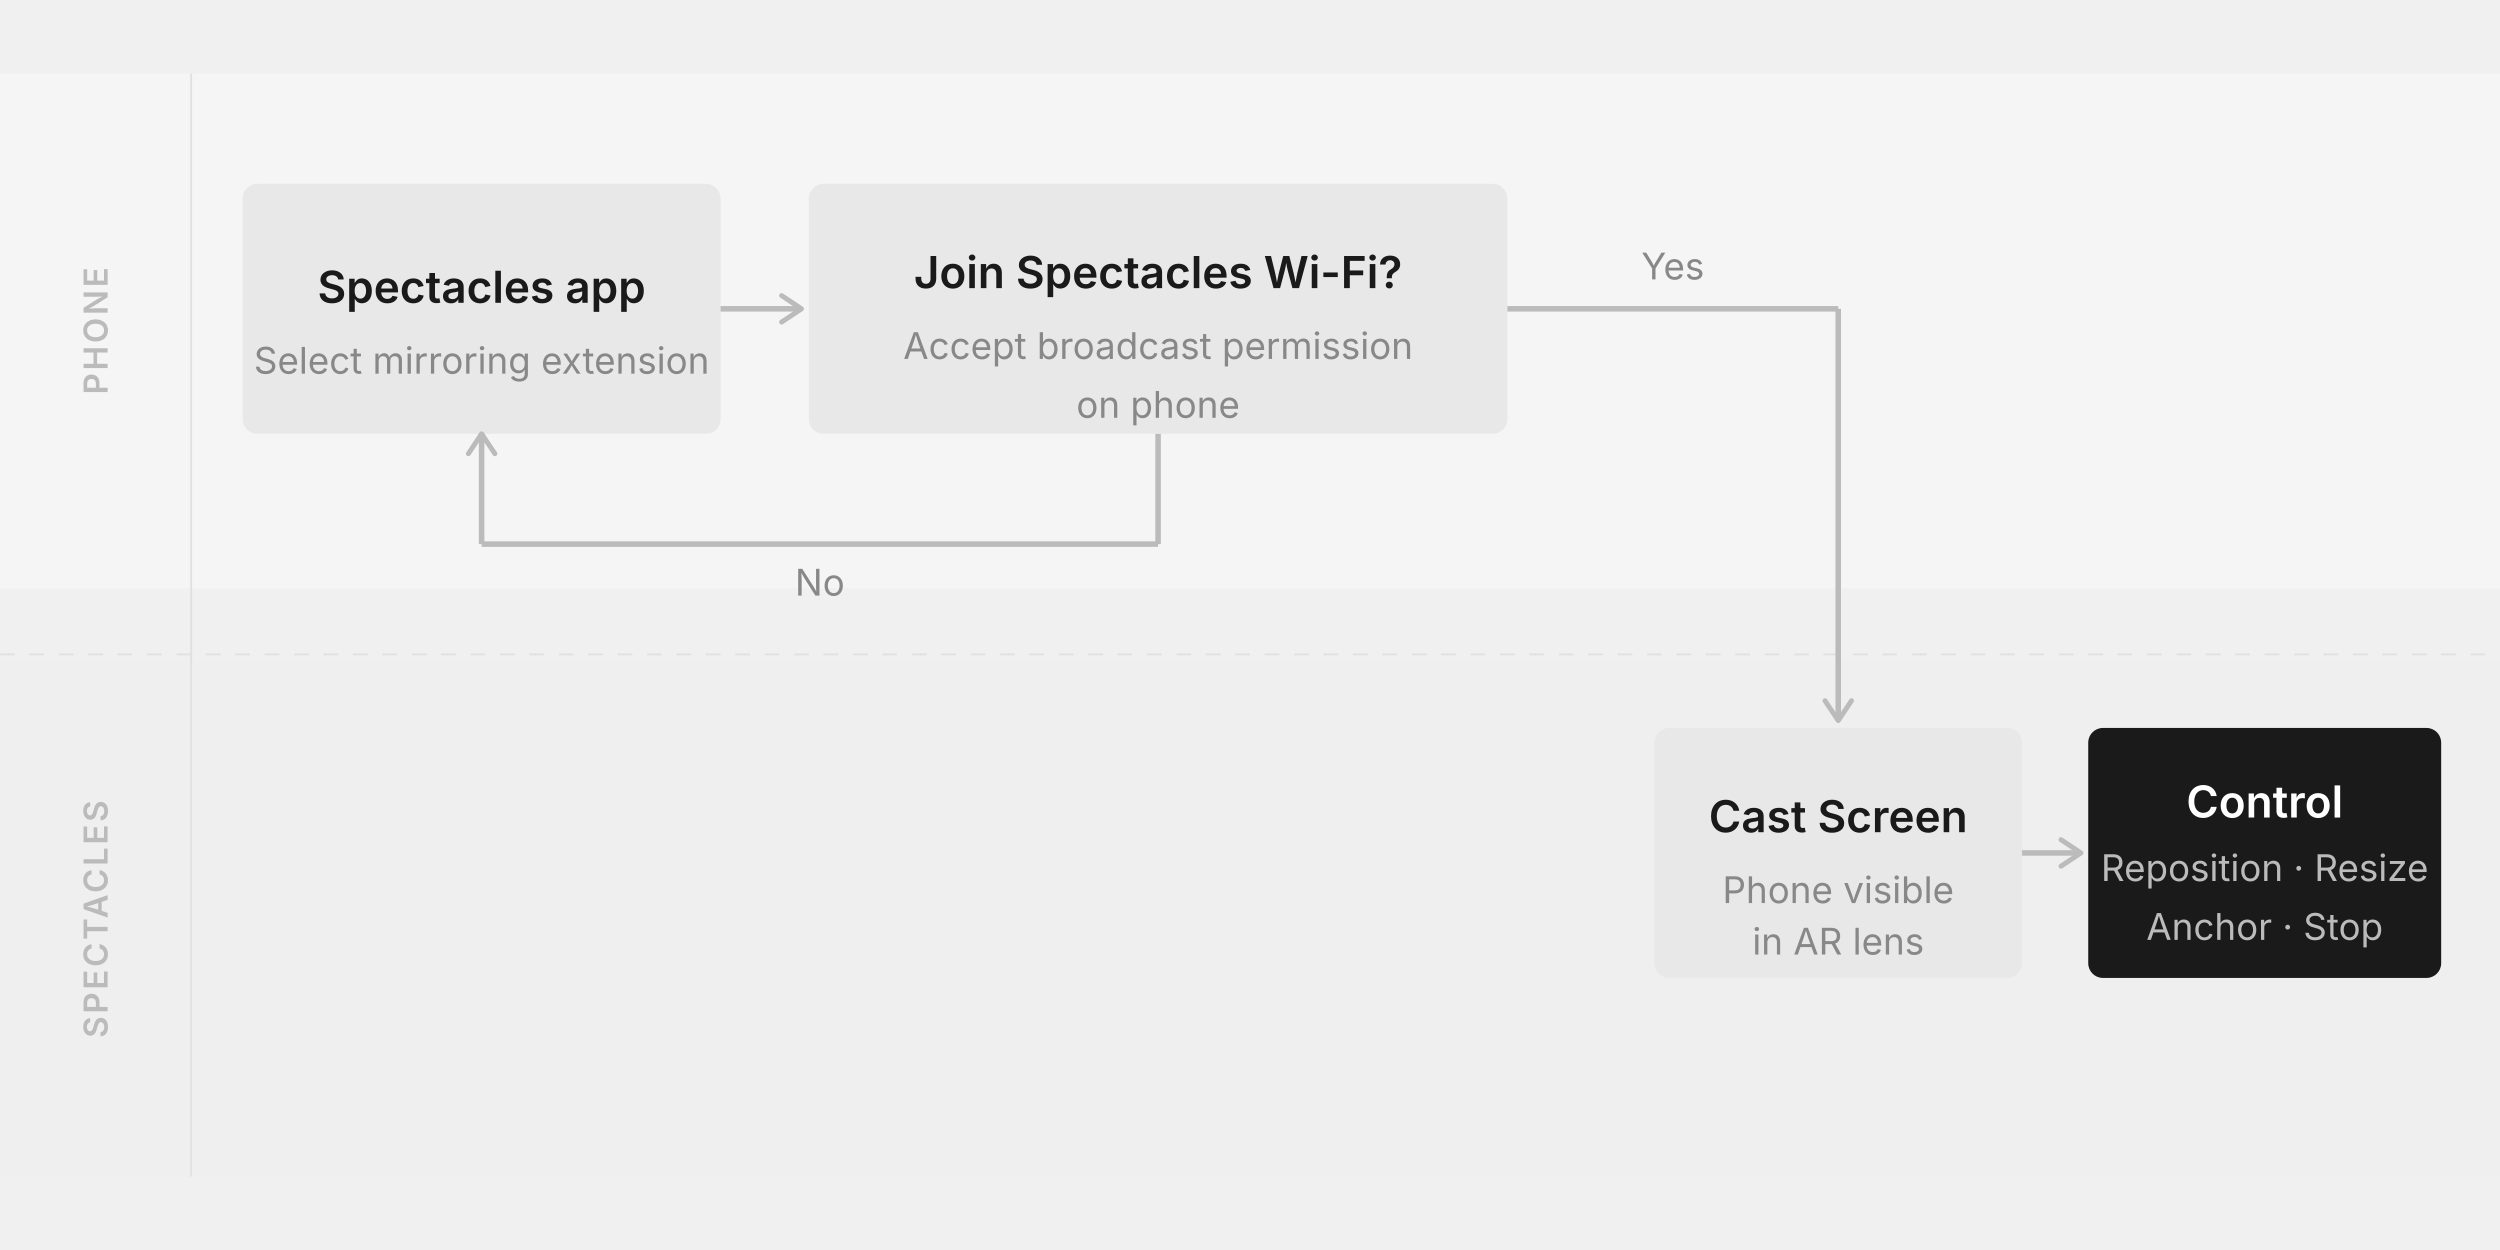
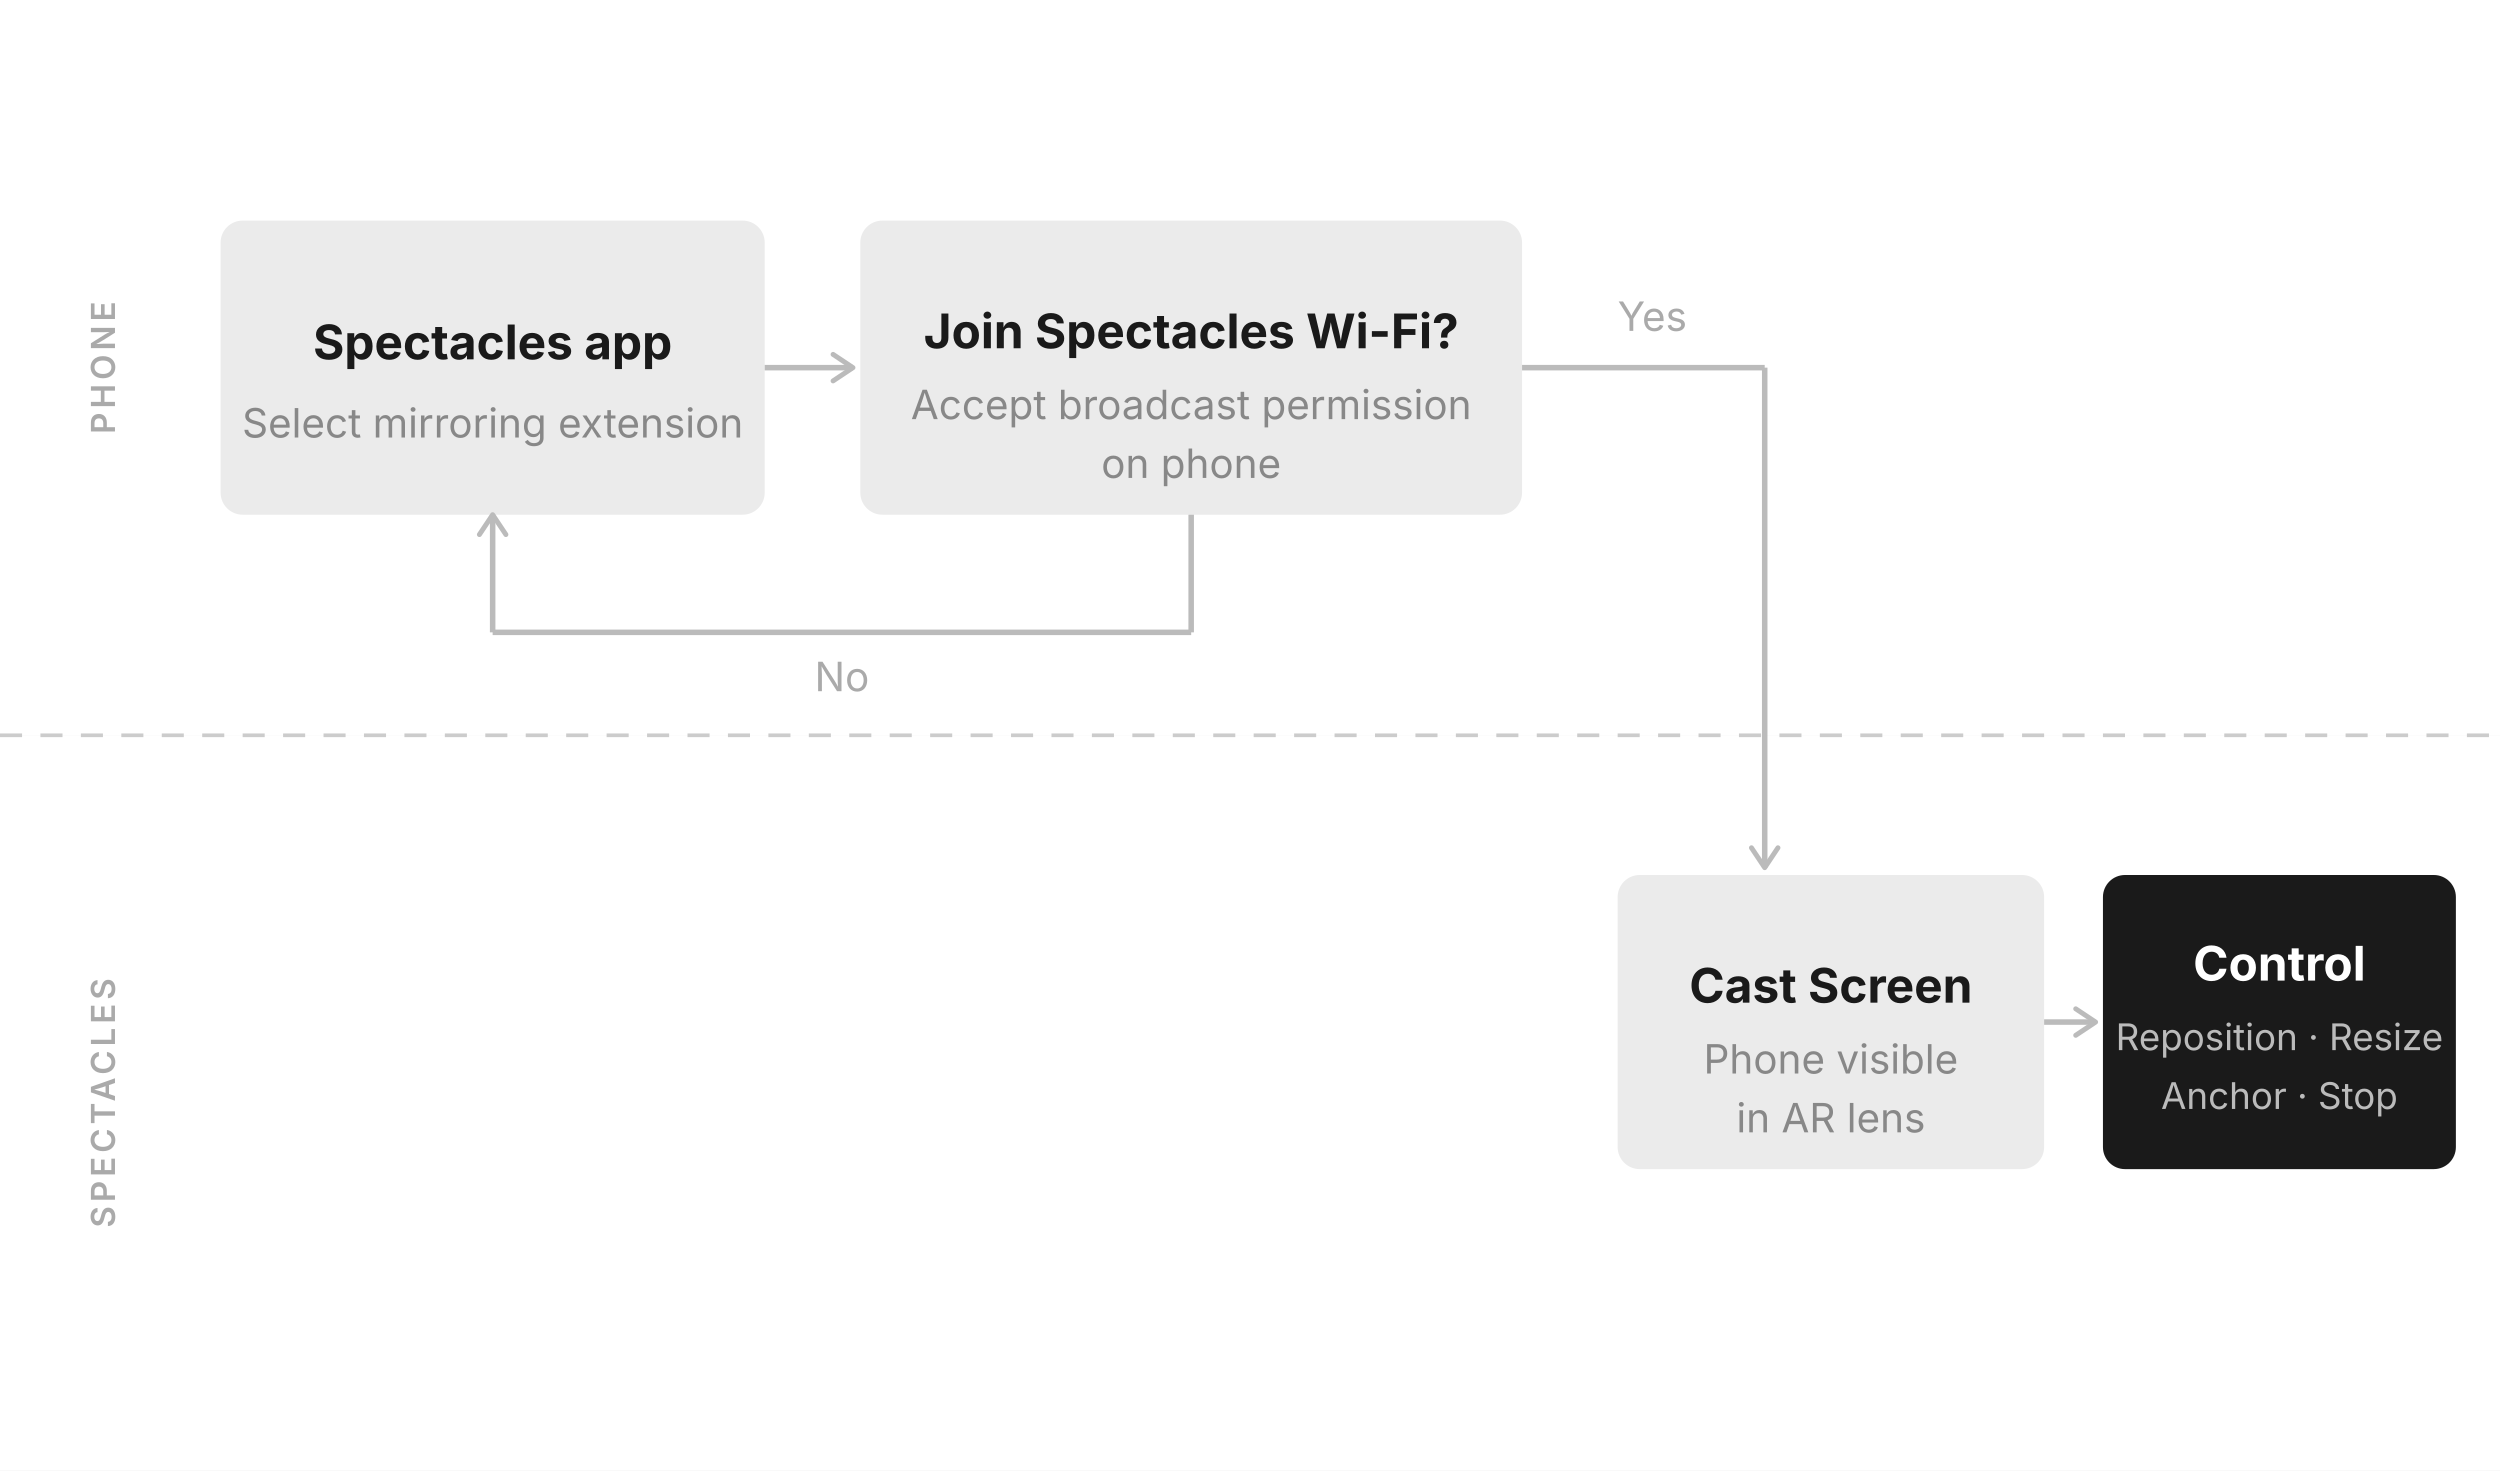
- <svg xmlns="http://www.w3.org/2000/svg" width="100%" viewBox="0 0 680 340" role="img">
+ <svg xmlns="http://www.w3.org/2000/svg" width="100%" viewBox="0 0 680 400" role="img">
  <defs>
    <marker id="arrow" viewBox="0 0 10 10" refX="8" refY="5" markerWidth="6" markerHeight="6" orient="auto-start-reverse">
      <path d="M2 1L8 5L2 9" fill="none" stroke="context-stroke" stroke-width="1.5" stroke-linecap="round" stroke-linejoin="round" />
    </marker>
  </defs>
-   <rect x="0" y="20" width="680" height="140" fill="#F5F5F5" />
-   <rect x="0" y="180" width="680" height="140" fill="#EFEFEF" />
-   <line x1="0" y1="178" x2="680" y2="178" stroke="#E0E0E0" stroke-width="0.5" stroke-dasharray="4 4" />
-   <line x1="52" y1="20" x2="52" y2="320" stroke="#E0E0E0" stroke-width="0.5" />
-   <text x="26" y="90" text-anchor="middle" dominant-baseline="central" font-family="'Geist', -apple-system, sans-serif" font-size="9" font-weight="600" fill="#BBBBBB" letter-spacing="0.08em" transform="rotate(-90, 26, 90)">PHONE</text>
-   <text x="26" y="250" text-anchor="middle" dominant-baseline="central" font-family="'Geist', -apple-system, sans-serif" font-size="9" font-weight="600" fill="#BBBBBB" letter-spacing="0.08em" transform="rotate(-90, 26, 250)">SPECTACLES</text>
-   <rect x="66" y="50" width="130" height="68" rx="4" fill="#E8E8E8" />
-   <text x="131" y="78" text-anchor="middle" dominant-baseline="central" font-family="'Geist', -apple-system, sans-serif" font-size="12" font-weight="600" fill="#1A1A1A">Spectacles app</text>
-   <text x="131" y="98" text-anchor="middle" dominant-baseline="central" font-family="'Geist', -apple-system, sans-serif" font-size="10" fill="#888888">Select mirroring extension</text>
-   <line x1="196" y1="84" x2="218" y2="84" stroke="#BBBBBB" stroke-width="1.5" marker-end="url(#arrow)" />
-   <rect x="220" y="50" width="190" height="68" rx="4" fill="#E8E8E8" />
-   <text x="315" y="74" text-anchor="middle" dominant-baseline="central" font-family="'Geist', -apple-system, sans-serif" font-size="12" font-weight="600" fill="#1A1A1A">Join Spectacles Wi-Fi?</text>
-   <text x="315" y="94" text-anchor="middle" dominant-baseline="central" font-family="'Geist', -apple-system, sans-serif" font-size="10" fill="#888888">Accept broadcast permission</text>
-   <text x="315" y="110" text-anchor="middle" dominant-baseline="central" font-family="'Geist', -apple-system, sans-serif" font-size="10" fill="#888888">on phone</text>
-   <line x1="315" y1="118" x2="315" y2="148" stroke="#BBBBBB" stroke-width="1.5" />
-   <line x1="315" y1="148" x2="131" y2="148" stroke="#BBBBBB" stroke-width="1.5" />
-   <line x1="131" y1="148" x2="131" y2="118" stroke="#BBBBBB" stroke-width="1.5" marker-end="url(#arrow)" />
-   <text x="223" y="162" text-anchor="middle" font-family="'Geist', -apple-system, sans-serif" font-size="10" fill="#888888">No</text>
-   <line x1="410" y1="84" x2="500" y2="84" stroke="#BBBBBB" stroke-width="1.5" />
-   <line x1="500" y1="84" x2="500" y2="196" stroke="#BBBBBB" stroke-width="1.5" marker-end="url(#arrow)" />
-   <text x="455" y="76" text-anchor="middle" font-family="'Geist', -apple-system, sans-serif" font-size="10" fill="#888888">Yes</text>
-   <rect x="450" y="198" width="100" height="68" rx="4" fill="#E8E8E8" />
-   <text x="500" y="222" text-anchor="middle" dominant-baseline="central" font-family="'Geist', -apple-system, sans-serif" font-size="12" font-weight="600" fill="#1A1A1A">Cast Screen</text>
-   <text x="500" y="242" text-anchor="middle" dominant-baseline="central" font-family="'Geist', -apple-system, sans-serif" font-size="10" fill="#888888">Phone visible</text>
-   <text x="500" y="256" text-anchor="middle" dominant-baseline="central" font-family="'Geist', -apple-system, sans-serif" font-size="10" fill="#888888">in AR lens</text>
-   <line x1="550" y1="232" x2="566" y2="232" stroke="#BBBBBB" stroke-width="1.5" marker-end="url(#arrow)" />
-   <rect x="568" y="198" width="96" height="68" rx="4" fill="#1A1A1A" />
-   <text x="616" y="218" text-anchor="middle" dominant-baseline="central" font-family="'Geist', -apple-system, sans-serif" font-size="12" font-weight="600" fill="#FFFFFF">Control</text>
-   <text x="616" y="236" text-anchor="middle" dominant-baseline="central" font-family="'Geist', -apple-system, sans-serif" font-size="10" fill="#BBBBBB">Reposition · Resize</text>
-   <text x="616" y="252" text-anchor="middle" dominant-baseline="central" font-family="'Geist', -apple-system, sans-serif" font-size="10" fill="#BBBBBB">Anchor · Stop</text>
+   <rect x="0" y="0" width="680" height="200" fill="#FFFFFF" />
+   <rect x="0" y="200" width="680" height="200" fill="#FFFFFF" />
+   <line x1="0" y1="200" x2="680" y2="200" stroke="#CCCCCC" stroke-width="1" stroke-dasharray="6 5" />
+   <text x="28" y="100" text-anchor="middle" dominant-baseline="central" font-family="'Geist', -apple-system, sans-serif" font-size="9" font-weight="600" fill="#AAAAAA" letter-spacing="0.12em" transform="rotate(-90, 28, 100)">PHONE</text>
+   <text x="28" y="300" text-anchor="middle" dominant-baseline="central" font-family="'Geist', -apple-system, sans-serif" font-size="9" font-weight="600" fill="#AAAAAA" letter-spacing="0.12em" transform="rotate(-90, 28, 300)">SPECTACLES</text>
+   <rect x="60" y="60" width="148" height="80" rx="6" fill="#EBEBEB" />
+   <text x="134" y="93" text-anchor="middle" dominant-baseline="central" font-family="'Geist', -apple-system, sans-serif" font-size="13" font-weight="700" fill="#1A1A1A">Spectacles app</text>
+   <text x="134" y="115" text-anchor="middle" dominant-baseline="central" font-family="'Geist', -apple-system, sans-serif" font-size="11" fill="#888888">Select mirroring extension</text>
+   <line x1="208" y1="100" x2="232" y2="100" stroke="#BBBBBB" stroke-width="1.5" marker-end="url(#arrow)" />
+   <rect x="234" y="60" width="180" height="80" rx="6" fill="#EBEBEB" />
+   <text x="324" y="90" text-anchor="middle" dominant-baseline="central" font-family="'Geist', -apple-system, sans-serif" font-size="13" font-weight="700" fill="#1A1A1A">Join Spectacles Wi-Fi?</text>
+   <text x="324" y="110" text-anchor="middle" dominant-baseline="central" font-family="'Geist', -apple-system, sans-serif" font-size="11" fill="#888888">Accept broadcast permission</text>
+   <text x="324" y="126" text-anchor="middle" dominant-baseline="central" font-family="'Geist', -apple-system, sans-serif" font-size="11" fill="#888888">on phone</text>
+   <line x1="324" y1="140" x2="324" y2="172" stroke="#BBBBBB" stroke-width="1.5" />
+   <line x1="324" y1="172" x2="134" y2="172" stroke="#BBBBBB" stroke-width="1.5" />
+   <line x1="134" y1="172" x2="134" y2="140" stroke="#BBBBBB" stroke-width="1.5" marker-end="url(#arrow)" />
+   <text x="229" y="188" text-anchor="middle" font-family="'Geist', -apple-system, sans-serif" font-size="11" fill="#AAAAAA">No</text>
+   <text x="440" y="90" text-anchor="start" font-family="'Geist', -apple-system, sans-serif" font-size="11" fill="#AAAAAA">Yes</text>
+   <line x1="414" y1="100" x2="480" y2="100" stroke="#BBBBBB" stroke-width="1.5" />
+   <line x1="480" y1="100" x2="480" y2="236" stroke="#BBBBBB" stroke-width="1.5" marker-end="url(#arrow)" />
+   <rect x="440" y="238" width="116" height="80" rx="6" fill="#EBEBEB" />
+   <text x="498" y="268" text-anchor="middle" dominant-baseline="central" font-family="'Geist', -apple-system, sans-serif" font-size="13" font-weight="700" fill="#1A1A1A">Cast Screen</text>
+   <text x="498" y="288" text-anchor="middle" dominant-baseline="central" font-family="'Geist', -apple-system, sans-serif" font-size="11" fill="#888888">Phone visible</text>
+   <text x="498" y="304" text-anchor="middle" dominant-baseline="central" font-family="'Geist', -apple-system, sans-serif" font-size="11" fill="#888888">in AR lens</text>
+   <line x1="556" y1="278" x2="570" y2="278" stroke="#BBBBBB" stroke-width="1.5" marker-end="url(#arrow)" />
+   <rect x="572" y="238" width="96" height="80" rx="6" fill="#1A1A1A" />
+   <text x="620" y="262" text-anchor="middle" dominant-baseline="central" font-family="'Geist', -apple-system, sans-serif" font-size="13" font-weight="700" fill="#FFFFFF">Control</text>
+   <text x="620" y="282" text-anchor="middle" dominant-baseline="central" font-family="'Geist', -apple-system, sans-serif" font-size="10" fill="#BBBBBB">Reposition · Resize</text>
+   <text x="620" y="298" text-anchor="middle" dominant-baseline="central" font-family="'Geist', -apple-system, sans-serif" font-size="10" fill="#BBBBBB">Anchor · Stop</text>
</svg>
